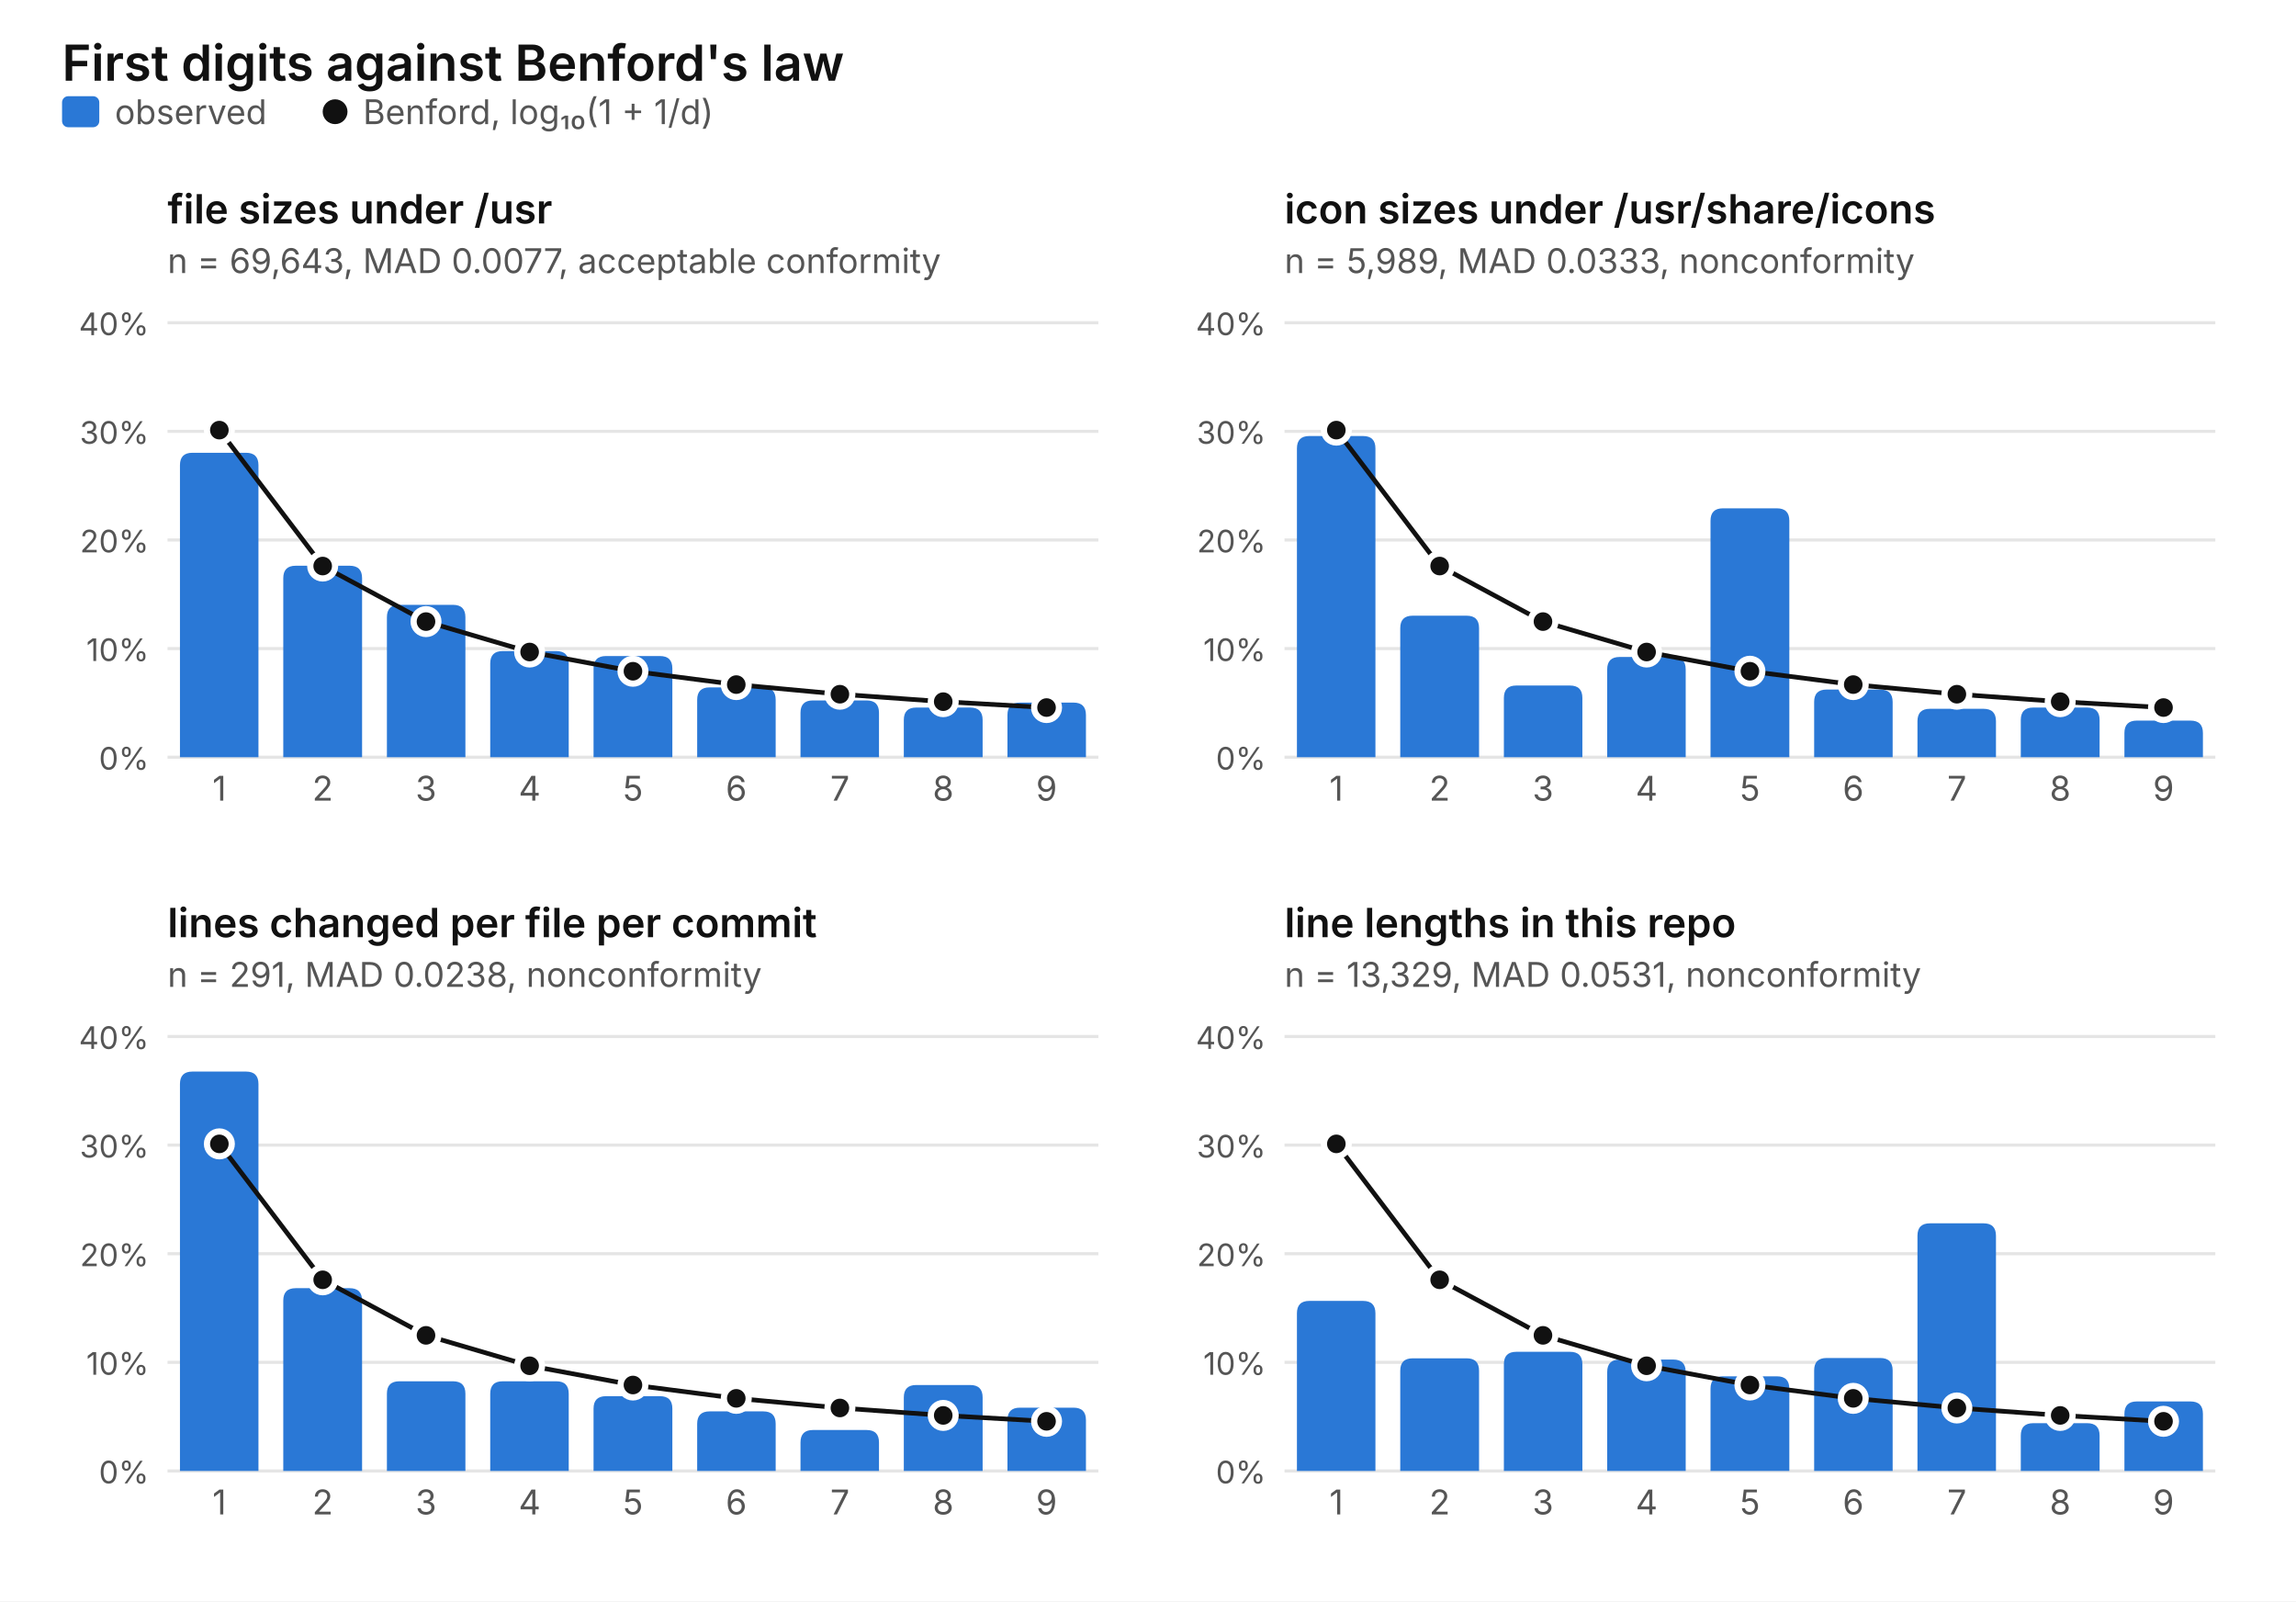
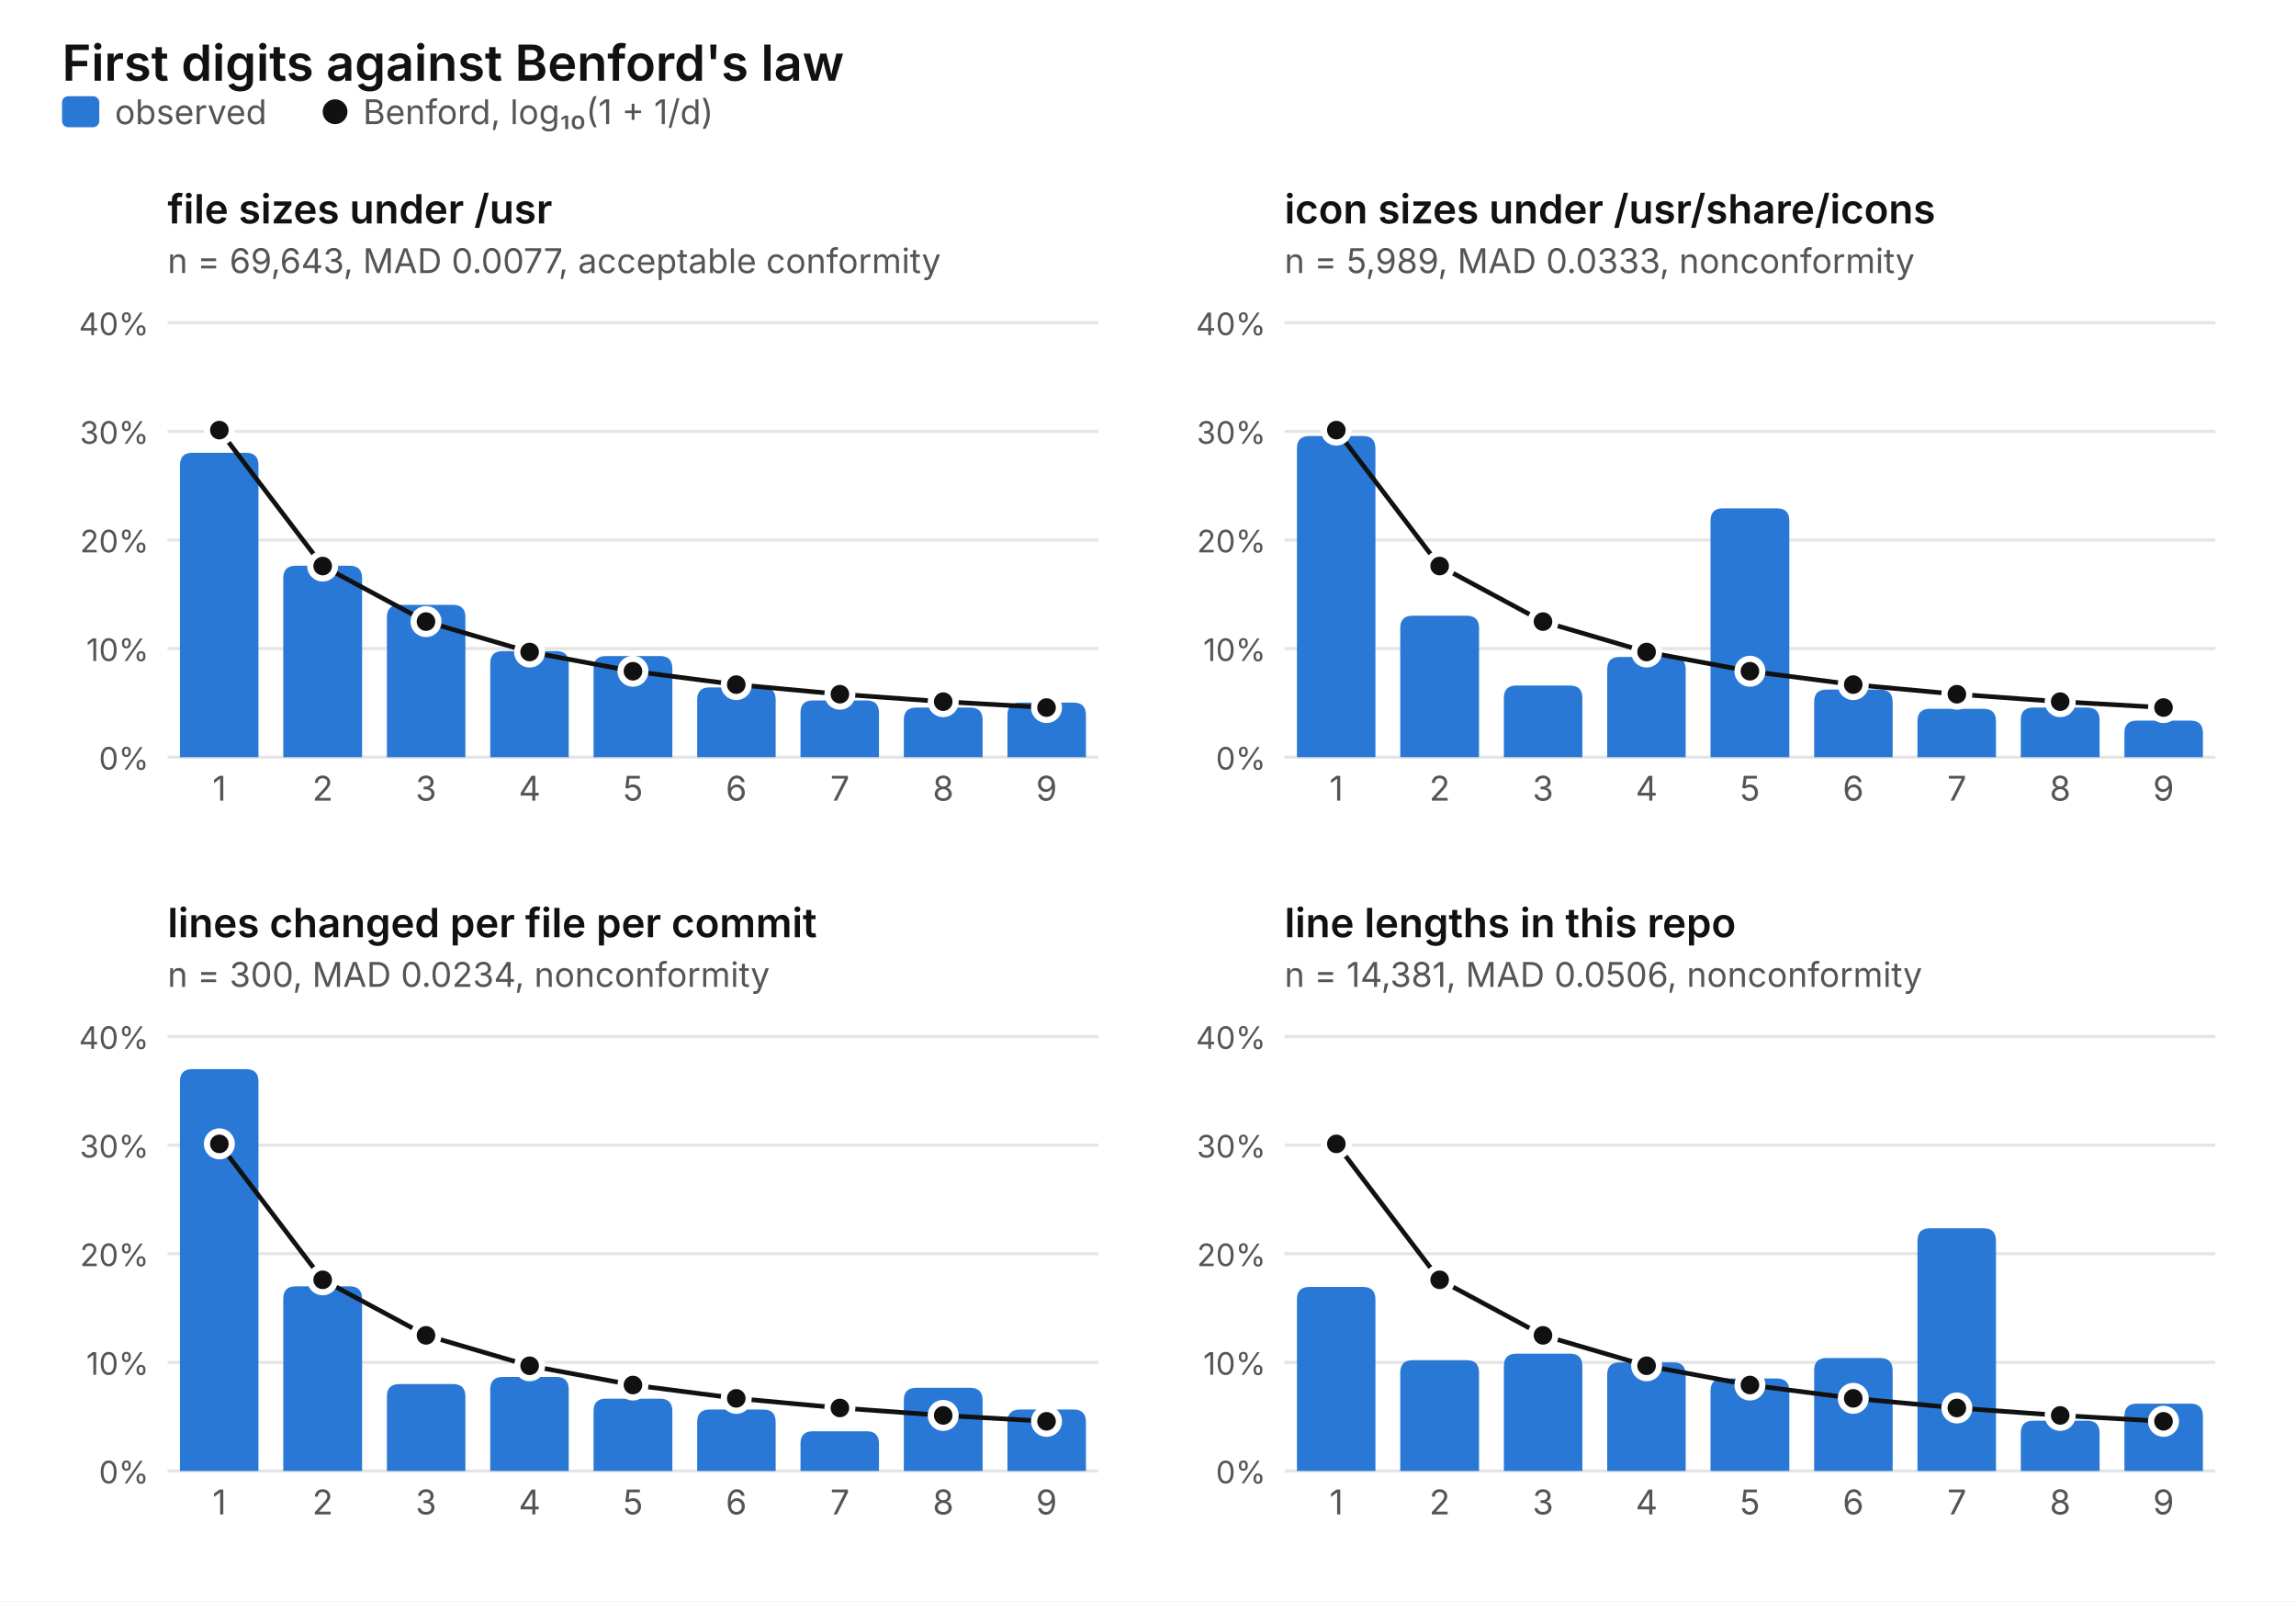
<svg xmlns="http://www.w3.org/2000/svg" viewBox="0 0 740 516" width="740" height="516" font-family="system-ui, -apple-system, Segoe UI, sans-serif">
  <rect width="740" height="516" fill="#fff" />
  <text x="20" y="26" font-size="16" font-weight="600" fill="#111">First digits against Benford's law</text>
  <g transform="translate(20 40)">
    <rect x="0" y="-9" width="12" height="10" rx="2" fill="#2a78d6" />
    <text x="17" y="0" font-size="11" fill="#555">observed</text>
    <circle cx="88" cy="-4" r="4" fill="#111" />
    <text x="97" y="0" font-size="11" fill="#555">Benford, log₁₀(1 + 1/d)</text>
  </g>
  <g transform="translate(10 50)">
    <text x="44" y="22" font-size="13" font-weight="600" fill="#111">file sizes under /usr</text>
    <text x="44" y="38" font-size="11" fill="#555">n = 69,643, MAD 0.0077, acceptable conformity</text>
    <line x1="44" x2="344" y1="194.0" y2="194.0" stroke="#e5e5e5" />
    <text x="38" y="198.0" font-size="10" fill="#555" text-anchor="end">0%</text>
    <line x1="44" x2="344" y1="159.0" y2="159.0" stroke="#e5e5e5" />
    <text x="38" y="163.0" font-size="10" fill="#555" text-anchor="end">10%</text>
    <line x1="44" x2="344" y1="124.0" y2="124.0" stroke="#e5e5e5" />
    <text x="38" y="128.0" font-size="10" fill="#555" text-anchor="end">20%</text>
    <line x1="44" x2="344" y1="89.0" y2="89.0" stroke="#e5e5e5" />
    <text x="38" y="93.0" font-size="10" fill="#555" text-anchor="end">30%</text>
    <line x1="44" x2="344" y1="54.0" y2="54.0" stroke="#e5e5e5" />
    <text x="38" y="58.0" font-size="10" fill="#555" text-anchor="end">40%</text>
    <path d="M48.0,194 V99.9 Q48.0,95.9 52.0,95.9 H69.3 Q73.3,95.9 73.3,99.9 V194Z" fill="#2a78d6" />
    <text x="60.7" y="208" font-size="11" fill="#555" text-anchor="middle">1</text>
    <path d="M81.3,194 V136.3 Q81.3,132.3 85.3,132.3 H102.7 Q106.7,132.3 106.7,136.3 V194Z" fill="#2a78d6" />
    <text x="94.0" y="208" font-size="11" fill="#555" text-anchor="middle">2</text>
    <path d="M114.7,194 V148.9 Q114.7,144.9 118.7,144.9 H136.0 Q140.0,144.9 140.0,148.9 V194Z" fill="#2a78d6" />
    <text x="127.3" y="208" font-size="11" fill="#555" text-anchor="middle">3</text>
    <path d="M148.0,194 V163.8 Q148.0,159.8 152.0,159.8 H169.3 Q173.3,159.8 173.3,163.8 V194Z" fill="#2a78d6" />
    <text x="160.7" y="208" font-size="11" fill="#555" text-anchor="middle">4</text>
    <path d="M181.3,194 V165.4 Q181.3,161.4 185.3,161.4 H202.7 Q206.7,161.4 206.7,165.4 V194Z" fill="#2a78d6" />
    <text x="194.0" y="208" font-size="11" fill="#555" text-anchor="middle">5</text>
    <path d="M214.7,194 V175.5 Q214.7,171.5 218.7,171.5 H236.0 Q240.0,171.5 240.0,175.5 V194Z" fill="#2a78d6" />
    <text x="227.3" y="208" font-size="11" fill="#555" text-anchor="middle">6</text>
    <path d="M248.0,194 V179.7 Q248.0,175.7 252.0,175.7 H269.3 Q273.3,175.7 273.3,179.7 V194Z" fill="#2a78d6" />
    <text x="260.7" y="208" font-size="11" fill="#555" text-anchor="middle">7</text>
    <path d="M281.3,194 V182.0 Q281.3,178.0 285.3,178.0 H302.7 Q306.7,178.0 306.7,182.0 V194Z" fill="#2a78d6" />
    <text x="294.0" y="208" font-size="11" fill="#555" text-anchor="middle">8</text>
    <path d="M314.7,194 V180.4 Q314.7,176.4 318.7,176.4 H336.0 Q340.0,176.4 340.0,180.4 V194Z" fill="#2a78d6" />
    <text x="327.3" y="208" font-size="11" fill="#555" text-anchor="middle">9</text>
    <polyline points="60.7,88.6 94.0,132.4 127.3,150.3 160.7,160.1 194.0,166.3 227.3,170.6 260.7,173.7 294.0,176.1 327.3,178.0" fill="none" stroke="#111" stroke-width="1.5" />
    <circle cx="60.7" cy="88.6" r="4" fill="#111" stroke="#fff" stroke-width="2" />
    <circle cx="94.0" cy="132.4" r="4" fill="#111" stroke="#fff" stroke-width="2" />
    <circle cx="127.3" cy="150.3" r="4" fill="#111" stroke="#fff" stroke-width="2" />
    <circle cx="160.7" cy="160.1" r="4" fill="#111" stroke="#fff" stroke-width="2" />
    <circle cx="194.0" cy="166.3" r="4" fill="#111" stroke="#fff" stroke-width="2" />
    <circle cx="227.3" cy="170.6" r="4" fill="#111" stroke="#fff" stroke-width="2" />
    <circle cx="260.7" cy="173.7" r="4" fill="#111" stroke="#fff" stroke-width="2" />
    <circle cx="294.0" cy="176.1" r="4" fill="#111" stroke="#fff" stroke-width="2" />
    <circle cx="327.3" cy="178.0" r="4" fill="#111" stroke="#fff" stroke-width="2" />
  </g>
  <g transform="translate(370 50)">
    <text x="44" y="22" font-size="13" font-weight="600" fill="#111">icon sizes under /usr/share/icons</text>
    <text x="44" y="38" font-size="11" fill="#555">n = 5,989, MAD 0.0333, nonconformity</text>
    <line x1="44" x2="344" y1="194.0" y2="194.0" stroke="#e5e5e5" />
    <text x="38" y="198.0" font-size="10" fill="#555" text-anchor="end">0%</text>
    <line x1="44" x2="344" y1="159.0" y2="159.0" stroke="#e5e5e5" />
    <text x="38" y="163.0" font-size="10" fill="#555" text-anchor="end">10%</text>
    <line x1="44" x2="344" y1="124.0" y2="124.0" stroke="#e5e5e5" />
    <text x="38" y="128.0" font-size="10" fill="#555" text-anchor="end">20%</text>
    <line x1="44" x2="344" y1="89.0" y2="89.0" stroke="#e5e5e5" />
    <text x="38" y="93.0" font-size="10" fill="#555" text-anchor="end">30%</text>
    <line x1="44" x2="344" y1="54.0" y2="54.0" stroke="#e5e5e5" />
    <text x="38" y="58.0" font-size="10" fill="#555" text-anchor="end">40%</text>
    <path d="M48.0,194 V94.5 Q48.0,90.5 52.0,90.5 H69.3 Q73.3,90.5 73.3,94.5 V194Z" fill="#2a78d6" />
    <text x="60.7" y="208" font-size="11" fill="#555" text-anchor="middle">1</text>
    <path d="M81.3,194 V152.4 Q81.3,148.4 85.3,148.4 H102.7 Q106.7,148.4 106.7,152.4 V194Z" fill="#2a78d6" />
    <text x="94.0" y="208" font-size="11" fill="#555" text-anchor="middle">2</text>
    <path d="M114.7,194 V174.9 Q114.7,170.9 118.7,170.9 H136.0 Q140.0,170.9 140.0,174.9 V194Z" fill="#2a78d6" />
    <text x="127.3" y="208" font-size="11" fill="#555" text-anchor="middle">3</text>
    <path d="M148.0,194 V165.7 Q148.0,161.7 152.0,161.7 H169.3 Q173.3,161.7 173.3,165.7 V194Z" fill="#2a78d6" />
    <text x="160.7" y="208" font-size="11" fill="#555" text-anchor="middle">4</text>
    <path d="M181.3,194 V117.8 Q181.3,113.8 185.3,113.8 H202.7 Q206.7,113.8 206.7,117.8 V194Z" fill="#2a78d6" />
    <text x="194.0" y="208" font-size="11" fill="#555" text-anchor="middle">5</text>
    <path d="M214.7,194 V176.2 Q214.7,172.2 218.7,172.2 H236.0 Q240.0,172.2 240.0,176.2 V194Z" fill="#2a78d6" />
    <text x="227.3" y="208" font-size="11" fill="#555" text-anchor="middle">6</text>
    <path d="M248.0,194 V182.4 Q248.0,178.4 252.0,178.4 H269.3 Q273.3,178.4 273.3,182.4 V194Z" fill="#2a78d6" />
    <text x="260.7" y="208" font-size="11" fill="#555" text-anchor="middle">7</text>
    <path d="M281.3,194 V182.0 Q281.3,178.0 285.3,178.0 H302.7 Q306.7,178.0 306.7,182.0 V194Z" fill="#2a78d6" />
    <text x="294.0" y="208" font-size="11" fill="#555" text-anchor="middle">8</text>
    <path d="M314.7,194 V186.2 Q314.7,182.2 318.7,182.2 H336.0 Q340.0,182.2 340.0,186.2 V194Z" fill="#2a78d6" />
    <text x="327.3" y="208" font-size="11" fill="#555" text-anchor="middle">9</text>
    <polyline points="60.7,88.6 94.0,132.4 127.3,150.3 160.7,160.1 194.0,166.3 227.3,170.6 260.7,173.7 294.0,176.1 327.3,178.0" fill="none" stroke="#111" stroke-width="1.5" />
    <circle cx="60.7" cy="88.6" r="4" fill="#111" stroke="#fff" stroke-width="2" />
    <circle cx="94.0" cy="132.4" r="4" fill="#111" stroke="#fff" stroke-width="2" />
    <circle cx="127.3" cy="150.3" r="4" fill="#111" stroke="#fff" stroke-width="2" />
    <circle cx="160.7" cy="160.1" r="4" fill="#111" stroke="#fff" stroke-width="2" />
    <circle cx="194.0" cy="166.3" r="4" fill="#111" stroke="#fff" stroke-width="2" />
    <circle cx="227.3" cy="170.6" r="4" fill="#111" stroke="#fff" stroke-width="2" />
    <circle cx="260.7" cy="173.7" r="4" fill="#111" stroke="#fff" stroke-width="2" />
    <circle cx="294.0" cy="176.1" r="4" fill="#111" stroke="#fff" stroke-width="2" />
    <circle cx="327.3" cy="178.0" r="4" fill="#111" stroke="#fff" stroke-width="2" />
  </g>
  <g transform="translate(10 280)">
    <text x="44" y="22" font-size="13" font-weight="600" fill="#111">lines changed per file per commit</text>
-     <text x="44" y="38" font-size="11" fill="#555">n = 291, MAD 0.0238, nonconformity</text>
+     <text x="44" y="38" font-size="11" fill="#555">n = 300, MAD 0.0234, nonconformity</text>
    <line x1="44" x2="344" y1="194.0" y2="194.0" stroke="#e5e5e5" />
    <text x="38" y="198.0" font-size="10" fill="#555" text-anchor="end">0%</text>
    <line x1="44" x2="344" y1="159.0" y2="159.0" stroke="#e5e5e5" />
    <text x="38" y="163.0" font-size="10" fill="#555" text-anchor="end">10%</text>
    <line x1="44" x2="344" y1="124.0" y2="124.0" stroke="#e5e5e5" />
    <text x="38" y="128.0" font-size="10" fill="#555" text-anchor="end">20%</text>
    <line x1="44" x2="344" y1="89.0" y2="89.0" stroke="#e5e5e5" />
    <text x="38" y="93.0" font-size="10" fill="#555" text-anchor="end">30%</text>
    <line x1="44" x2="344" y1="54.0" y2="54.0" stroke="#e5e5e5" />
    <text x="38" y="58.0" font-size="10" fill="#555" text-anchor="end">40%</text>
-     <path d="M48.0,194 V69.3 Q48.0,65.3 52.0,65.3 H69.3 Q73.3,65.3 73.3,69.3 V194Z" fill="#2a78d6" />
+     <path d="M48.0,194 V68.5 Q48.0,64.5 52.0,64.5 H69.3 Q73.3,64.5 73.3,68.5 V194Z" fill="#2a78d6" />
    <text x="60.7" y="208" font-size="11" fill="#555" text-anchor="middle">1</text>
-     <path d="M81.3,194 V139.1 Q81.3,135.1 85.3,135.1 H102.7 Q106.7,135.1 106.7,139.1 V194Z" fill="#2a78d6" />
+     <path d="M81.3,194 V138.5 Q81.3,134.5 85.3,134.5 H102.7 Q106.7,134.5 106.7,138.5 V194Z" fill="#2a78d6" />
    <text x="94.0" y="208" font-size="11" fill="#555" text-anchor="middle">2</text>
-     <path d="M114.7,194 V169.1 Q114.7,165.1 118.7,165.1 H136.0 Q140.0,165.1 140.0,169.1 V194Z" fill="#2a78d6" />
+     <path d="M114.7,194 V170.0 Q114.7,166.0 118.7,166.0 H136.0 Q140.0,166.0 140.0,170.0 V194Z" fill="#2a78d6" />
    <text x="127.3" y="208" font-size="11" fill="#555" text-anchor="middle">3</text>
-     <path d="M148.0,194 V169.1 Q148.0,165.1 152.0,165.1 H169.3 Q173.3,165.1 173.3,169.1 V194Z" fill="#2a78d6" />
+     <path d="M148.0,194 V167.7 Q148.0,163.7 152.0,163.7 H169.3 Q173.3,163.7 173.3,167.7 V194Z" fill="#2a78d6" />
    <text x="160.7" y="208" font-size="11" fill="#555" text-anchor="middle">4</text>
-     <path d="M181.3,194 V173.9 Q181.3,169.9 185.3,169.9 H202.7 Q206.7,169.9 206.7,173.9 V194Z" fill="#2a78d6" />
+     <path d="M181.3,194 V174.7 Q181.3,170.7 185.3,170.7 H202.7 Q206.7,170.7 206.7,174.7 V194Z" fill="#2a78d6" />
    <text x="194.0" y="208" font-size="11" fill="#555" text-anchor="middle">5</text>
-     <path d="M214.7,194 V178.8 Q214.7,174.8 218.7,174.8 H236.0 Q240.0,174.8 240.0,178.8 V194Z" fill="#2a78d6" />
+     <path d="M214.7,194 V178.2 Q214.7,174.2 218.7,174.2 H236.0 Q240.0,174.2 240.0,178.2 V194Z" fill="#2a78d6" />
    <text x="227.3" y="208" font-size="11" fill="#555" text-anchor="middle">6</text>
-     <path d="M248.0,194 V184.8 Q248.0,180.8 252.0,180.8 H269.3 Q273.3,180.8 273.3,184.8 V194Z" fill="#2a78d6" />
+     <path d="M248.0,194 V185.2 Q248.0,181.2 252.0,181.2 H269.3 Q273.3,181.2 273.3,185.2 V194Z" fill="#2a78d6" />
    <text x="260.7" y="208" font-size="11" fill="#555" text-anchor="middle">7</text>
-     <path d="M281.3,194 V170.3 Q281.3,166.3 285.3,166.3 H302.7 Q306.7,166.3 306.7,170.3 V194Z" fill="#2a78d6" />
+     <path d="M281.3,194 V171.2 Q281.3,167.2 285.3,167.2 H302.7 Q306.7,167.2 306.7,171.2 V194Z" fill="#2a78d6" />
    <text x="294.0" y="208" font-size="11" fill="#555" text-anchor="middle">8</text>
-     <path d="M314.7,194 V177.6 Q314.7,173.6 318.7,173.6 H336.0 Q340.0,173.6 340.0,177.6 V194Z" fill="#2a78d6" />
+     <path d="M314.7,194 V178.2 Q314.7,174.2 318.7,174.2 H336.0 Q340.0,174.2 340.0,178.2 V194Z" fill="#2a78d6" />
    <text x="327.3" y="208" font-size="11" fill="#555" text-anchor="middle">9</text>
    <polyline points="60.7,88.6 94.0,132.4 127.3,150.3 160.7,160.1 194.0,166.3 227.3,170.6 260.7,173.7 294.0,176.1 327.3,178.0" fill="none" stroke="#111" stroke-width="1.5" />
    <circle cx="60.7" cy="88.6" r="4" fill="#111" stroke="#fff" stroke-width="2" />
    <circle cx="94.0" cy="132.4" r="4" fill="#111" stroke="#fff" stroke-width="2" />
    <circle cx="127.3" cy="150.3" r="4" fill="#111" stroke="#fff" stroke-width="2" />
    <circle cx="160.7" cy="160.1" r="4" fill="#111" stroke="#fff" stroke-width="2" />
    <circle cx="194.0" cy="166.3" r="4" fill="#111" stroke="#fff" stroke-width="2" />
    <circle cx="227.3" cy="170.6" r="4" fill="#111" stroke="#fff" stroke-width="2" />
    <circle cx="260.7" cy="173.7" r="4" fill="#111" stroke="#fff" stroke-width="2" />
    <circle cx="294.0" cy="176.1" r="4" fill="#111" stroke="#fff" stroke-width="2" />
    <circle cx="327.3" cy="178.0" r="4" fill="#111" stroke="#fff" stroke-width="2" />
  </g>
  <g transform="translate(370 280)">
    <text x="44" y="22" font-size="13" font-weight="600" fill="#111">line lengths in this repo</text>
-     <text x="44" y="38" font-size="11" fill="#555">n = 13,329, MAD 0.0531, nonconformity</text>
+     <text x="44" y="38" font-size="11" fill="#555">n = 14,381, MAD 0.0506, nonconformity</text>
    <line x1="44" x2="344" y1="194.0" y2="194.0" stroke="#e5e5e5" />
    <text x="38" y="198.0" font-size="10" fill="#555" text-anchor="end">0%</text>
    <line x1="44" x2="344" y1="159.0" y2="159.0" stroke="#e5e5e5" />
    <text x="38" y="163.0" font-size="10" fill="#555" text-anchor="end">10%</text>
    <line x1="44" x2="344" y1="124.0" y2="124.0" stroke="#e5e5e5" />
    <text x="38" y="128.0" font-size="10" fill="#555" text-anchor="end">20%</text>
    <line x1="44" x2="344" y1="89.0" y2="89.0" stroke="#e5e5e5" />
    <text x="38" y="93.0" font-size="10" fill="#555" text-anchor="end">30%</text>
    <line x1="44" x2="344" y1="54.0" y2="54.0" stroke="#e5e5e5" />
    <text x="38" y="58.0" font-size="10" fill="#555" text-anchor="end">40%</text>
-     <path d="M48.0,194 V143.2 Q48.0,139.2 52.0,139.2 H69.3 Q73.3,139.2 73.3,143.2 V194Z" fill="#2a78d6" />
+     <path d="M48.0,194 V138.7 Q48.0,134.7 52.0,134.7 H69.3 Q73.3,134.7 73.3,138.7 V194Z" fill="#2a78d6" />
    <text x="60.7" y="208" font-size="11" fill="#555" text-anchor="middle">1</text>
-     <path d="M81.3,194 V161.7 Q81.3,157.7 85.3,157.7 H102.7 Q106.7,157.7 106.7,161.7 V194Z" fill="#2a78d6" />
+     <path d="M81.3,194 V162.3 Q81.3,158.3 85.3,158.3 H102.7 Q106.7,158.3 106.7,162.3 V194Z" fill="#2a78d6" />
    <text x="94.0" y="208" font-size="11" fill="#555" text-anchor="middle">2</text>
-     <path d="M114.7,194 V159.6 Q114.7,155.6 118.7,155.6 H136.0 Q140.0,155.6 140.0,159.6 V194Z" fill="#2a78d6" />
+     <path d="M114.7,194 V160.2 Q114.7,156.2 118.7,156.2 H136.0 Q140.0,156.2 140.0,160.2 V194Z" fill="#2a78d6" />
    <text x="127.3" y="208" font-size="11" fill="#555" text-anchor="middle">3</text>
-     <path d="M148.0,194 V162.1 Q148.0,158.1 152.0,158.1 H169.3 Q173.3,158.1 173.3,162.1 V194Z" fill="#2a78d6" />
+     <path d="M148.0,194 V163.0 Q148.0,159.0 152.0,159.0 H169.3 Q173.3,159.0 173.3,163.0 V194Z" fill="#2a78d6" />
    <text x="160.7" y="208" font-size="11" fill="#555" text-anchor="middle">4</text>
-     <path d="M181.3,194 V167.5 Q181.3,163.5 185.3,163.5 H202.7 Q206.7,163.5 206.7,167.5 V194Z" fill="#2a78d6" />
+     <path d="M181.3,194 V168.2 Q181.3,164.2 185.3,164.2 H202.7 Q206.7,164.2 206.7,168.2 V194Z" fill="#2a78d6" />
    <text x="194.0" y="208" font-size="11" fill="#555" text-anchor="middle">5</text>
    <path d="M214.7,194 V161.6 Q214.7,157.6 218.7,157.6 H236.0 Q240.0,157.6 240.0,161.6 V194Z" fill="#2a78d6" />
    <text x="227.3" y="208" font-size="11" fill="#555" text-anchor="middle">6</text>
-     <path d="M248.0,194 V118.2 Q248.0,114.2 252.0,114.2 H269.3 Q273.3,114.2 273.3,118.2 V194Z" fill="#2a78d6" />
+     <path d="M248.0,194 V119.8 Q248.0,115.8 252.0,115.8 H269.3 Q273.3,115.8 273.3,119.8 V194Z" fill="#2a78d6" />
    <text x="260.7" y="208" font-size="11" fill="#555" text-anchor="middle">7</text>
-     <path d="M281.3,194 V182.6 Q281.3,178.6 285.3,178.6 H302.7 Q306.7,178.6 306.7,182.6 V194Z" fill="#2a78d6" />
+     <path d="M281.3,194 V181.8 Q281.3,177.8 285.3,177.8 H302.7 Q306.7,177.8 306.7,181.8 V194Z" fill="#2a78d6" />
    <text x="294.0" y="208" font-size="11" fill="#555" text-anchor="middle">8</text>
-     <path d="M314.7,194 V175.6 Q314.7,171.6 318.7,171.6 H336.0 Q340.0,171.6 340.0,175.6 V194Z" fill="#2a78d6" />
+     <path d="M314.7,194 V176.3 Q314.7,172.3 318.7,172.3 H336.0 Q340.0,172.3 340.0,176.3 V194Z" fill="#2a78d6" />
    <text x="327.3" y="208" font-size="11" fill="#555" text-anchor="middle">9</text>
    <polyline points="60.7,88.6 94.0,132.4 127.3,150.3 160.7,160.1 194.0,166.3 227.3,170.6 260.7,173.7 294.0,176.1 327.3,178.0" fill="none" stroke="#111" stroke-width="1.5" />
    <circle cx="60.7" cy="88.6" r="4" fill="#111" stroke="#fff" stroke-width="2" />
    <circle cx="94.0" cy="132.4" r="4" fill="#111" stroke="#fff" stroke-width="2" />
    <circle cx="127.3" cy="150.3" r="4" fill="#111" stroke="#fff" stroke-width="2" />
    <circle cx="160.7" cy="160.1" r="4" fill="#111" stroke="#fff" stroke-width="2" />
    <circle cx="194.0" cy="166.3" r="4" fill="#111" stroke="#fff" stroke-width="2" />
    <circle cx="227.3" cy="170.6" r="4" fill="#111" stroke="#fff" stroke-width="2" />
    <circle cx="260.7" cy="173.7" r="4" fill="#111" stroke="#fff" stroke-width="2" />
    <circle cx="294.0" cy="176.1" r="4" fill="#111" stroke="#fff" stroke-width="2" />
    <circle cx="327.3" cy="178.0" r="4" fill="#111" stroke="#fff" stroke-width="2" />
  </g>
</svg>
